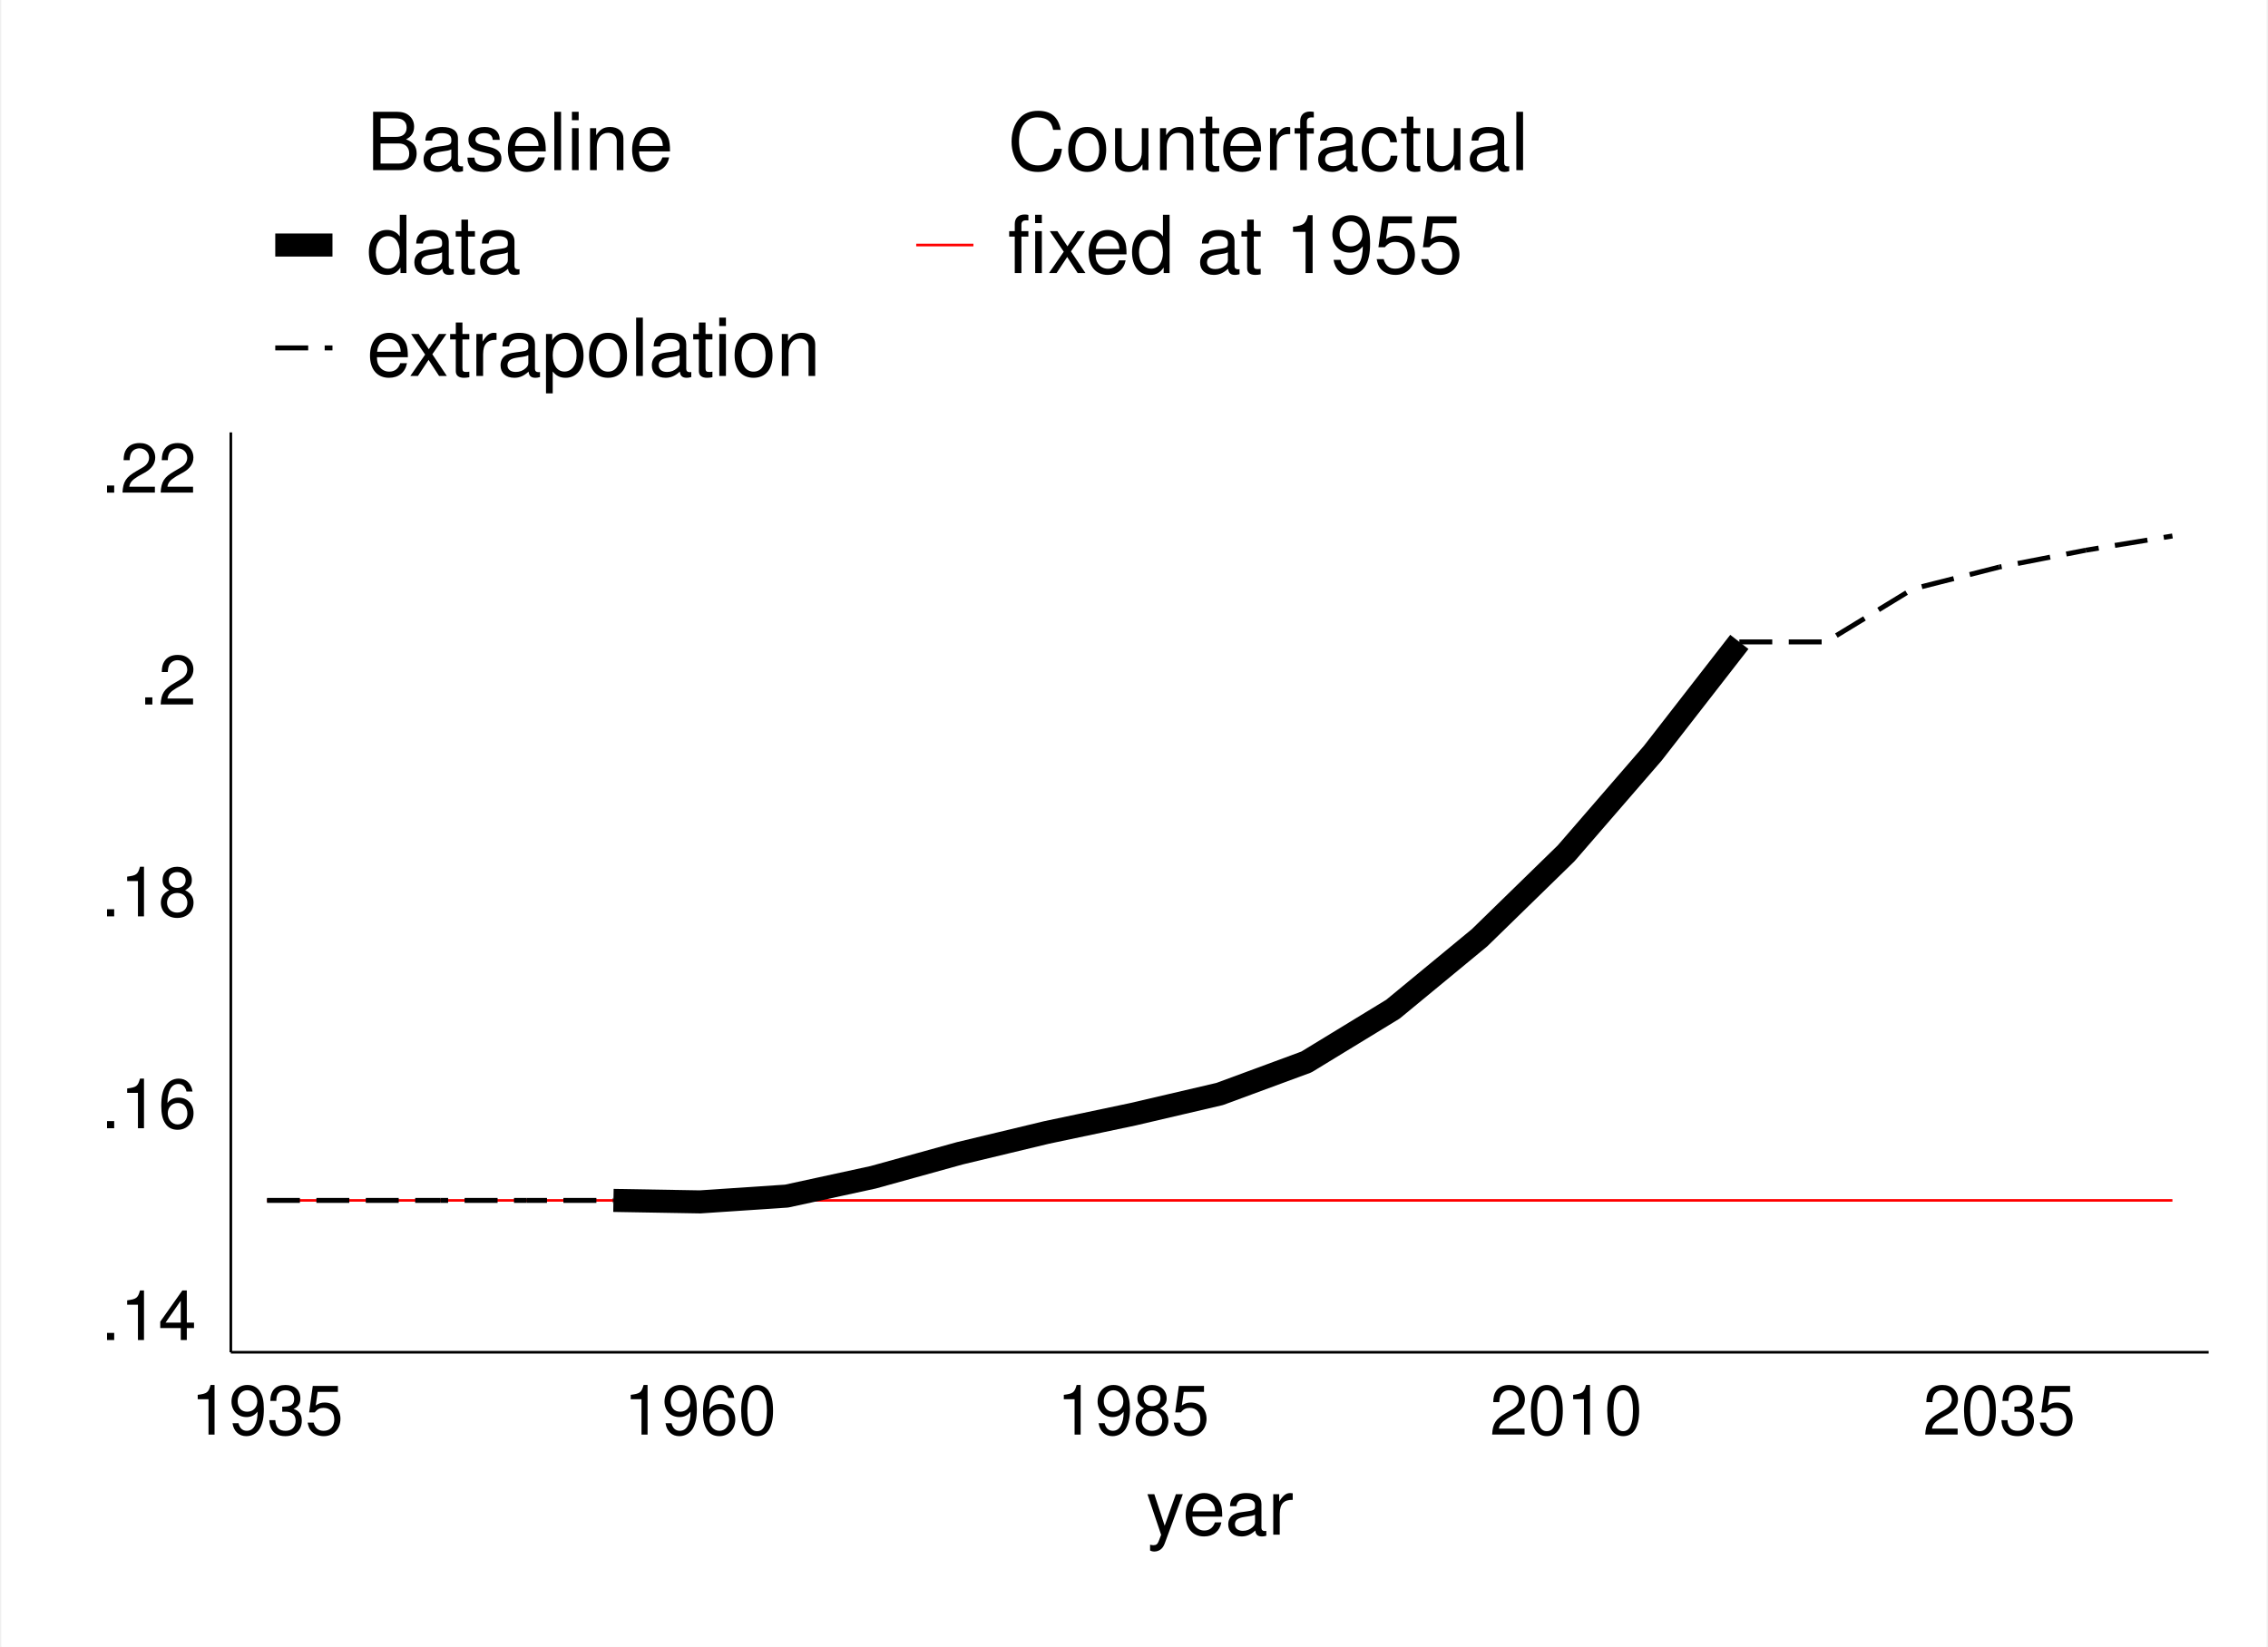
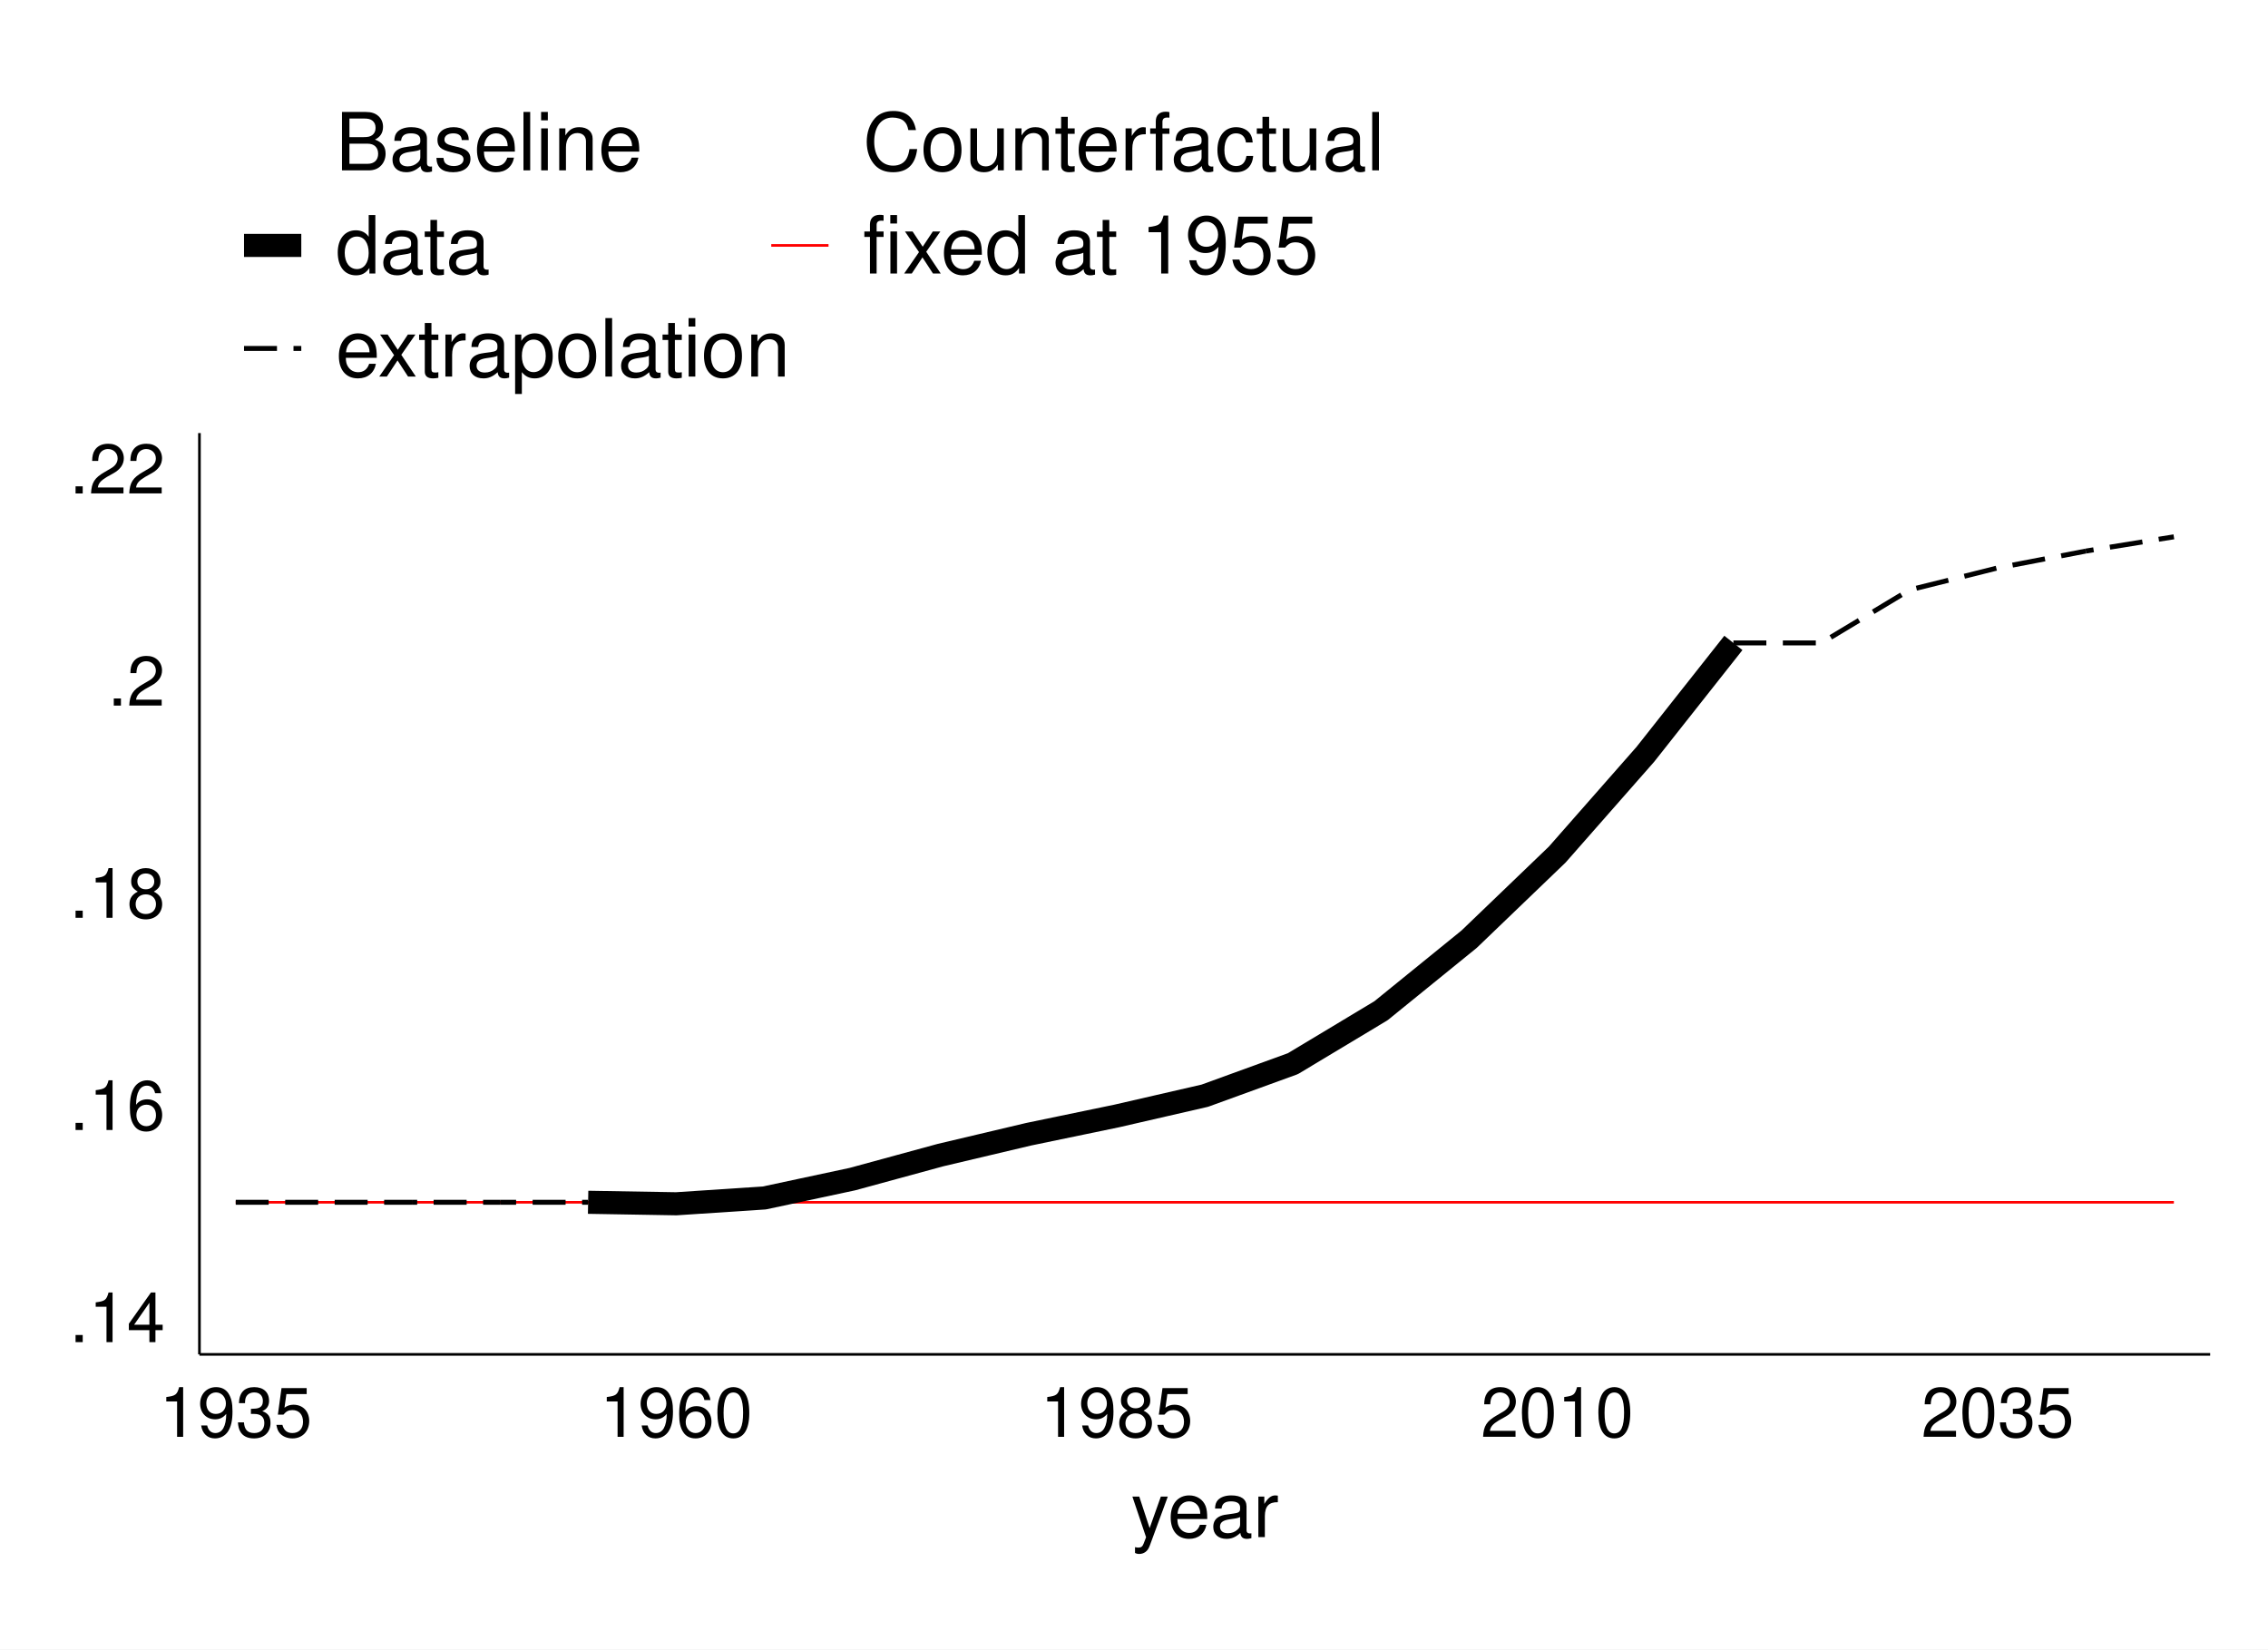
- <svg xmlns="http://www.w3.org/2000/svg" version="1.1" width="3.58in" height="2.60in" viewBox="0 0 2574 1872">
+ <svg xmlns="http://www.w3.org/2000/svg" version="1.1" width="3.575in" height="2.600in" viewBox="0 0 2574 1872">
  <rect x="0" y="0" width="2574" height="1872" style="fill:#FFFFFF;stroke:none" />
  <rect x="0.00" y="0.00" width="2573.92" height="1872.00" style="fill:#FFFFFF" />
  <rect x="1.50" y="1.50" width="2570.92" height="1869.00" style="fill:none;stroke:#FFFFFF;stroke-width:3.00" />
-   <rect x="260.54" y="491.57" width="2247.83" height="1045.72" style="fill:#FFFFFF" />
-   <rect x="262.04" y="493.07" width="2244.83" height="1042.72" style="fill:none;stroke:#FFFFFF;stroke-width:3.00" />
-   <path d=" M301.64 1364.66 L400.10 1364.66 L498.55 1364.66 L596.93 1364.66 L695.38 1364.66 L793.84 1364.66 L892.21 1364.66 L990.67 1364.66 L1089.12 1364.66 L1187.58 1364.66 L1285.95 1364.66 L1384.41 1364.66 L1482.87 1364.66 L1581.32 1364.66 L1679.70 1364.66 L1778.15 1364.66 L1876.61 1364.66 L1974.98 1364.66 L2073.44 1364.66 L2171.89 1364.66 L2270.35 1364.66 L2368.72 1364.66 L2467.18 1364.66" stroke-linejoin="round" style="fill:none;stroke:#FF0000;stroke-width:3.00" />
-   <path d=" M695.38 1364.66 L793.84 1366.35 L892.21 1359.76 L990.67 1338.36 L1089.12 1311.09 L1187.58 1287.44 L1285.95 1266.69 L1384.41 1243.68 L1482.87 1207.32 L1581.32 1147.24 L1679.70 1066.07 L1778.15 970.03 L1876.61 856.28 L1974.98 729.75" stroke-linejoin="round" style="fill:none;stroke:#000000;stroke-width:26.21" />
-   <line x1="301.64" y1="1364.66" x2="339.04" y2="1364.66" style="stroke:#000000;stroke-width:5.62" />
-   <line x1="357.79" y1="1364.66" x2="395.19" y2="1364.66" style="stroke:#000000;stroke-width:5.62" />
-   <line x1="413.93" y1="1364.66" x2="451.33" y2="1364.66" style="stroke:#000000;stroke-width:5.62" />
-   <line x1="470.08" y1="1364.66" x2="498.55" y2="1364.66" style="stroke:#000000;stroke-width:5.62" />
-   <line x1="498.55" y1="1364.66" x2="507.48" y2="1364.66" style="stroke:#000000;stroke-width:5.62" />
-   <line x1="526.22" y1="1364.66" x2="563.71" y2="1364.66" style="stroke:#000000;stroke-width:5.62" />
-   <line x1="582.37" y1="1364.66" x2="596.93" y2="1364.66" style="stroke:#000000;stroke-width:5.62" />
-   <line x1="596.93" y1="1364.66" x2="619.85" y2="1364.66" style="stroke:#000000;stroke-width:5.62" />
-   <line x1="638.51" y1="1364.66" x2="676.00" y2="1364.66" style="stroke:#000000;stroke-width:5.62" />
-   <line x1="694.74" y1="1364.66" x2="695.38" y2="1364.66" style="stroke:#000000;stroke-width:5.62" />
+   <rect x="226.35" y="491.57" width="2282.01" height="1045.72" style="fill:#FFFFFF" />
+   <rect x="227.85" y="493.07" width="2279.01" height="1042.72" style="fill:none;stroke:#FFFFFF;stroke-opacity:0.00;stroke-width:3.00" />
+   <path d=" M267.54 1364.66 L367.52 1364.66 L467.50 1364.66 L567.49 1364.66 L667.47 1364.66 L767.45 1364.66 L867.44 1364.66 L967.42 1364.66 L1067.41 1364.66 L1167.39 1364.66 L1267.37 1364.66 L1367.36 1364.66 L1467.34 1364.66 L1567.32 1364.66 L1667.31 1364.66 L1767.29 1364.66 L1867.28 1364.66 L1967.26 1364.66 L2067.24 1364.66 L2167.23 1364.66 L2267.21 1364.66 L2367.20 1364.66 L2467.18 1364.66" stroke-linejoin="round" style="fill:none;stroke:#FF0000;stroke-width:3.00" />
+   <path d=" M667.47 1364.66 L767.45 1366.35 L867.44 1359.76 L967.42 1338.36 L1067.41 1311.09 L1167.39 1287.44 L1267.37 1266.69 L1367.36 1243.68 L1467.34 1207.32 L1567.32 1147.24 L1667.31 1066.07 L1767.29 970.03 L1867.28 856.28 L1967.26 729.75" stroke-linejoin="round" style="fill:none;stroke:#000000;stroke-width:26.21" />
+   <line x1="267.54" y1="1364.66" x2="304.94" y2="1364.66" style="stroke:#000000;stroke-width:5.62" />
+   <line x1="323.68" y1="1364.66" x2="361.08" y2="1364.66" style="stroke:#000000;stroke-width:5.62" />
+   <line x1="379.83" y1="1364.66" x2="417.23" y2="1364.66" style="stroke:#000000;stroke-width:5.62" />
+   <line x1="435.97" y1="1364.66" x2="467.50" y2="1364.66" style="stroke:#000000;stroke-width:5.62" />
+   <line x1="467.50" y1="1364.66" x2="473.46" y2="1364.66" style="stroke:#000000;stroke-width:5.62" />
+   <line x1="492.12" y1="1364.66" x2="529.60" y2="1364.66" style="stroke:#000000;stroke-width:5.62" />
+   <line x1="548.26" y1="1364.66" x2="567.49" y2="1364.66" style="stroke:#000000;stroke-width:5.62" />
+   <line x1="567.49" y1="1364.66" x2="585.75" y2="1364.66" style="stroke:#000000;stroke-width:5.62" />
+   <line x1="604.49" y1="1364.66" x2="641.89" y2="1364.66" style="stroke:#000000;stroke-width:5.62" />
+   <line x1="660.63" y1="1364.66" x2="667.47" y2="1364.66" style="stroke:#000000;stroke-width:5.62" />
  <path d="" stroke-linejoin="round" style="fill:none;stroke:#000000;stroke-width:5.62" />
-   <line x1="1974.98" y1="729.75" x2="2012.39" y2="729.75" style="stroke:#000000;stroke-width:5.62" />
-   <line x1="2031.13" y1="729.75" x2="2068.53" y2="729.75" style="stroke:#000000;stroke-width:5.62" />
-   <line x1="2085.26" y1="722.51" x2="2117.20" y2="703.05" style="stroke:#000000;stroke-width:5.62" />
-   <line x1="2133.20" y1="693.23" x2="2165.06" y2="673.77" style="stroke:#000000;stroke-width:5.62" />
-   <line x1="2182.35" y1="666.93" x2="2218.63" y2="657.76" style="stroke:#000000;stroke-width:5.62" />
-   <line x1="2236.81" y1="653.17" x2="2270.35" y2="644.65" style="stroke:#000000;stroke-width:5.62" />
-   <line x1="2270.35" y1="644.65" x2="2273.08" y2="644.16" style="stroke:#000000;stroke-width:5.62" />
-   <line x1="2291.42" y1="640.54" x2="2328.18" y2="633.38" style="stroke:#000000;stroke-width:5.62" />
-   <line x1="2346.52" y1="629.85" x2="2368.72" y2="625.50" style="stroke:#000000;stroke-width:5.62" />
-   <line x1="2368.72" y1="625.50" x2="2383.36" y2="623.09" style="stroke:#000000;stroke-width:5.62" />
-   <line x1="2401.78" y1="620.03" x2="2438.78" y2="614.00" style="stroke:#000000;stroke-width:5.62" />
-   <line x1="2457.29" y1="610.94" x2="2467.18" y2="609.33" style="stroke:#000000;stroke-width:5.62" />
+   <line x1="1967.26" y1="729.75" x2="2004.66" y2="729.75" style="stroke:#000000;stroke-width:5.62" />
+   <line x1="2023.41" y1="729.75" x2="2060.81" y2="729.75" style="stroke:#000000;stroke-width:5.62" />
+   <line x1="2077.78" y1="723.40" x2="2109.88" y2="704.09" style="stroke:#000000;stroke-width:5.62" />
+   <line x1="2125.88" y1="694.44" x2="2157.98" y2="675.13" style="stroke:#000000;stroke-width:5.62" />
+   <line x1="2174.95" y1="667.65" x2="2211.23" y2="658.64" style="stroke:#000000;stroke-width:5.62" />
+   <line x1="2229.41" y1="654.06" x2="2265.68" y2="644.97" style="stroke:#000000;stroke-width:5.62" />
+   <line x1="2284.10" y1="641.43" x2="2320.86" y2="634.35" style="stroke:#000000;stroke-width:5.62" />
+   <line x1="2339.28" y1="630.89" x2="2367.20" y2="625.50" style="stroke:#000000;stroke-width:5.62" />
+   <line x1="2367.20" y1="625.50" x2="2376.04" y2="624.05" style="stroke:#000000;stroke-width:5.62" />
+   <line x1="2394.54" y1="621.08" x2="2431.46" y2="615.12" style="stroke:#000000;stroke-width:5.62" />
+   <line x1="2449.97" y1="612.07" x2="2467.18" y2="609.33" style="stroke:#000000;stroke-width:5.62" />
  <path d="" stroke-linejoin="round" style="fill:none;stroke:#000000;stroke-width:5.62" />
-   <line x1="260.54" y1="1537.29" x2="260.54" y2="491.57" style="stroke:#000000;stroke-width:3.00" />
-   <text x="221.52" y="1523.43" style="font-family:'Helvetica';font-size:78.02px;fill:#000000" text-anchor="end">.14</text>
-   <text x="221.52" y="1282.60" style="font-family:'Helvetica';font-size:78.02px;fill:#000000" text-anchor="end">.16</text>
-   <text x="221.52" y="1041.76" style="font-family:'Helvetica';font-size:78.02px;fill:#000000" text-anchor="end">.18</text>
-   <text x="221.52" y="800.92" style="font-family:'Helvetica';font-size:78.02px;fill:#000000" text-anchor="end">.2</text>
-   <text x="221.52" y="560.08" style="font-family:'Helvetica';font-size:78.02px;fill:#000000" text-anchor="end">.22</text>
-   <line x1="260.54" y1="1537.29" x2="2508.36" y2="1537.29" style="stroke:#000000;stroke-width:3.00" />
-   <text x="301.72" y="1630.88" style="font-family:'Helvetica';font-size:78.02px;fill:#000000" text-anchor="middle">1935</text>
-   <text x="793.84" y="1630.88" style="font-family:'Helvetica';font-size:78.02px;fill:#000000" text-anchor="middle">1960</text>
-   <text x="1286.03" y="1630.88" style="font-family:'Helvetica';font-size:78.02px;fill:#000000" text-anchor="middle">1985</text>
-   <text x="1778.15" y="1630.88" style="font-family:'Helvetica';font-size:78.02px;fill:#000000" text-anchor="middle">2010</text>
-   <text x="2270.35" y="1630.88" style="font-family:'Helvetica';font-size:78.02px;fill:#000000" text-anchor="middle">2035</text>
-   <text x="1384.49" y="1744.68" style="font-family:'Helvetica';font-size:87.76px;fill:#000000" text-anchor="middle">year</text>
-   <rect x="282.98" y="88.00" width="1499.03" height="381.12" style="fill:#FFFFFF" />
-   <rect x="284.48" y="89.50" width="1496.03" height="378.12" style="fill:none;stroke:#FFFFFF;stroke-width:3.00" />
-   <text x="415.06" y="193.39" style="font-family:'Helvetica';font-size:90.97px;fill:#000000">Baseline</text>
-   <text x="1143.50" y="193.39" style="font-family:'Helvetica';font-size:90.97px;fill:#000000">Counterfactual</text>
-   <text x="415.06" y="310.43" style="font-family:'Helvetica';font-size:90.97px;fill:#000000">data</text>
-   <text x="1143.50" y="310.43" style="font-family:'Helvetica';font-size:90.97px;fill:#000000">fixed at 1955</text>
-   <text x="415.06" y="427.39" style="font-family:'Helvetica';font-size:90.97px;fill:#000000">extrapolation</text>
-   <line x1="311.05" y1="278.56" x2="376.05" y2="278.56" style="stroke:#000000;stroke-width:26.21" />
-   <line x1="1039.49" y1="278.56" x2="1104.49" y2="278.56" style="stroke:#FF0000;stroke-width:3.00" />
-   <line x1="311.05" y1="395.52" x2="348.46" y2="395.52" style="stroke:#000000;stroke-width:5.62" />
-   <line x1="367.20" y1="395.52" x2="376.05" y2="395.52" style="stroke:#000000;stroke-width:5.62" />
+   <line x1="226.35" y1="1537.29" x2="226.35" y2="491.57" style="stroke:#000000;stroke-width:3.00" />
+   <text x="187.42" y="1523.43" style="font-family:'Helvetica';font-size:78.02px;fill:#000000" text-anchor="end">.14</text>
+   <text x="187.42" y="1282.60" style="font-family:'Helvetica';font-size:78.02px;fill:#000000" text-anchor="end">.16</text>
+   <text x="187.42" y="1041.76" style="font-family:'Helvetica';font-size:78.02px;fill:#000000" text-anchor="end">.18</text>
+   <text x="187.42" y="800.92" style="font-family:'Helvetica';font-size:78.02px;fill:#000000" text-anchor="end">.2</text>
+   <text x="187.42" y="560.08" style="font-family:'Helvetica';font-size:78.02px;fill:#000000" text-anchor="end">.22</text>
+   <line x1="226.35" y1="1537.29" x2="2508.36" y2="1537.29" style="stroke:#000000;stroke-width:3.00" />
+   <text x="267.54" y="1630.88" style="font-family:'Helvetica';font-size:78.02px;fill:#000000" text-anchor="middle">1935</text>
+   <text x="767.45" y="1630.88" style="font-family:'Helvetica';font-size:78.02px;fill:#000000" text-anchor="middle">1960</text>
+   <text x="1267.37" y="1630.88" style="font-family:'Helvetica';font-size:78.02px;fill:#000000" text-anchor="middle">1985</text>
+   <text x="1767.29" y="1630.88" style="font-family:'Helvetica';font-size:78.02px;fill:#000000" text-anchor="middle">2010</text>
+   <text x="2267.21" y="1630.88" style="font-family:'Helvetica';font-size:78.02px;fill:#000000" text-anchor="middle">2035</text>
+   <text x="1367.36" y="1744.68" style="font-family:'Helvetica';font-size:87.76px;fill:#000000" text-anchor="middle">year</text>
+   <rect x="248.87" y="88.00" width="1215.01" height="381.12" style="fill:#FFFFFF" />
+   <rect x="250.37" y="89.50" width="1212.01" height="378.12" style="fill:none;stroke:#FFFFFF;stroke-opacity:0.00;stroke-width:3.00" />
+   <text x="380.95" y="193.39" style="font-family:'Helvetica';font-size:90.97px;fill:#000000">Baseline</text>
+   <text x="979.33" y="193.39" style="font-family:'Helvetica';font-size:90.97px;fill:#000000">Counterfactual</text>
+   <text x="380.95" y="310.43" style="font-family:'Helvetica';font-size:90.97px;fill:#000000">data</text>
+   <text x="979.33" y="310.43" style="font-family:'Helvetica';font-size:90.97px;fill:#000000">fixed at 1955</text>
+   <text x="380.95" y="427.39" style="font-family:'Helvetica';font-size:90.97px;fill:#000000">extrapolation</text>
+   <line x1="276.95" y1="278.56" x2="341.94" y2="278.56" style="stroke:#000000;stroke-width:26.21" />
+   <line x1="875.32" y1="278.56" x2="940.31" y2="278.56" style="stroke:#FF0000;stroke-width:3.00" />
+   <line x1="276.95" y1="395.52" x2="314.35" y2="395.52" style="stroke:#000000;stroke-width:5.62" />
+   <line x1="333.09" y1="395.52" x2="341.94" y2="395.52" style="stroke:#000000;stroke-width:5.62" />
</svg>
